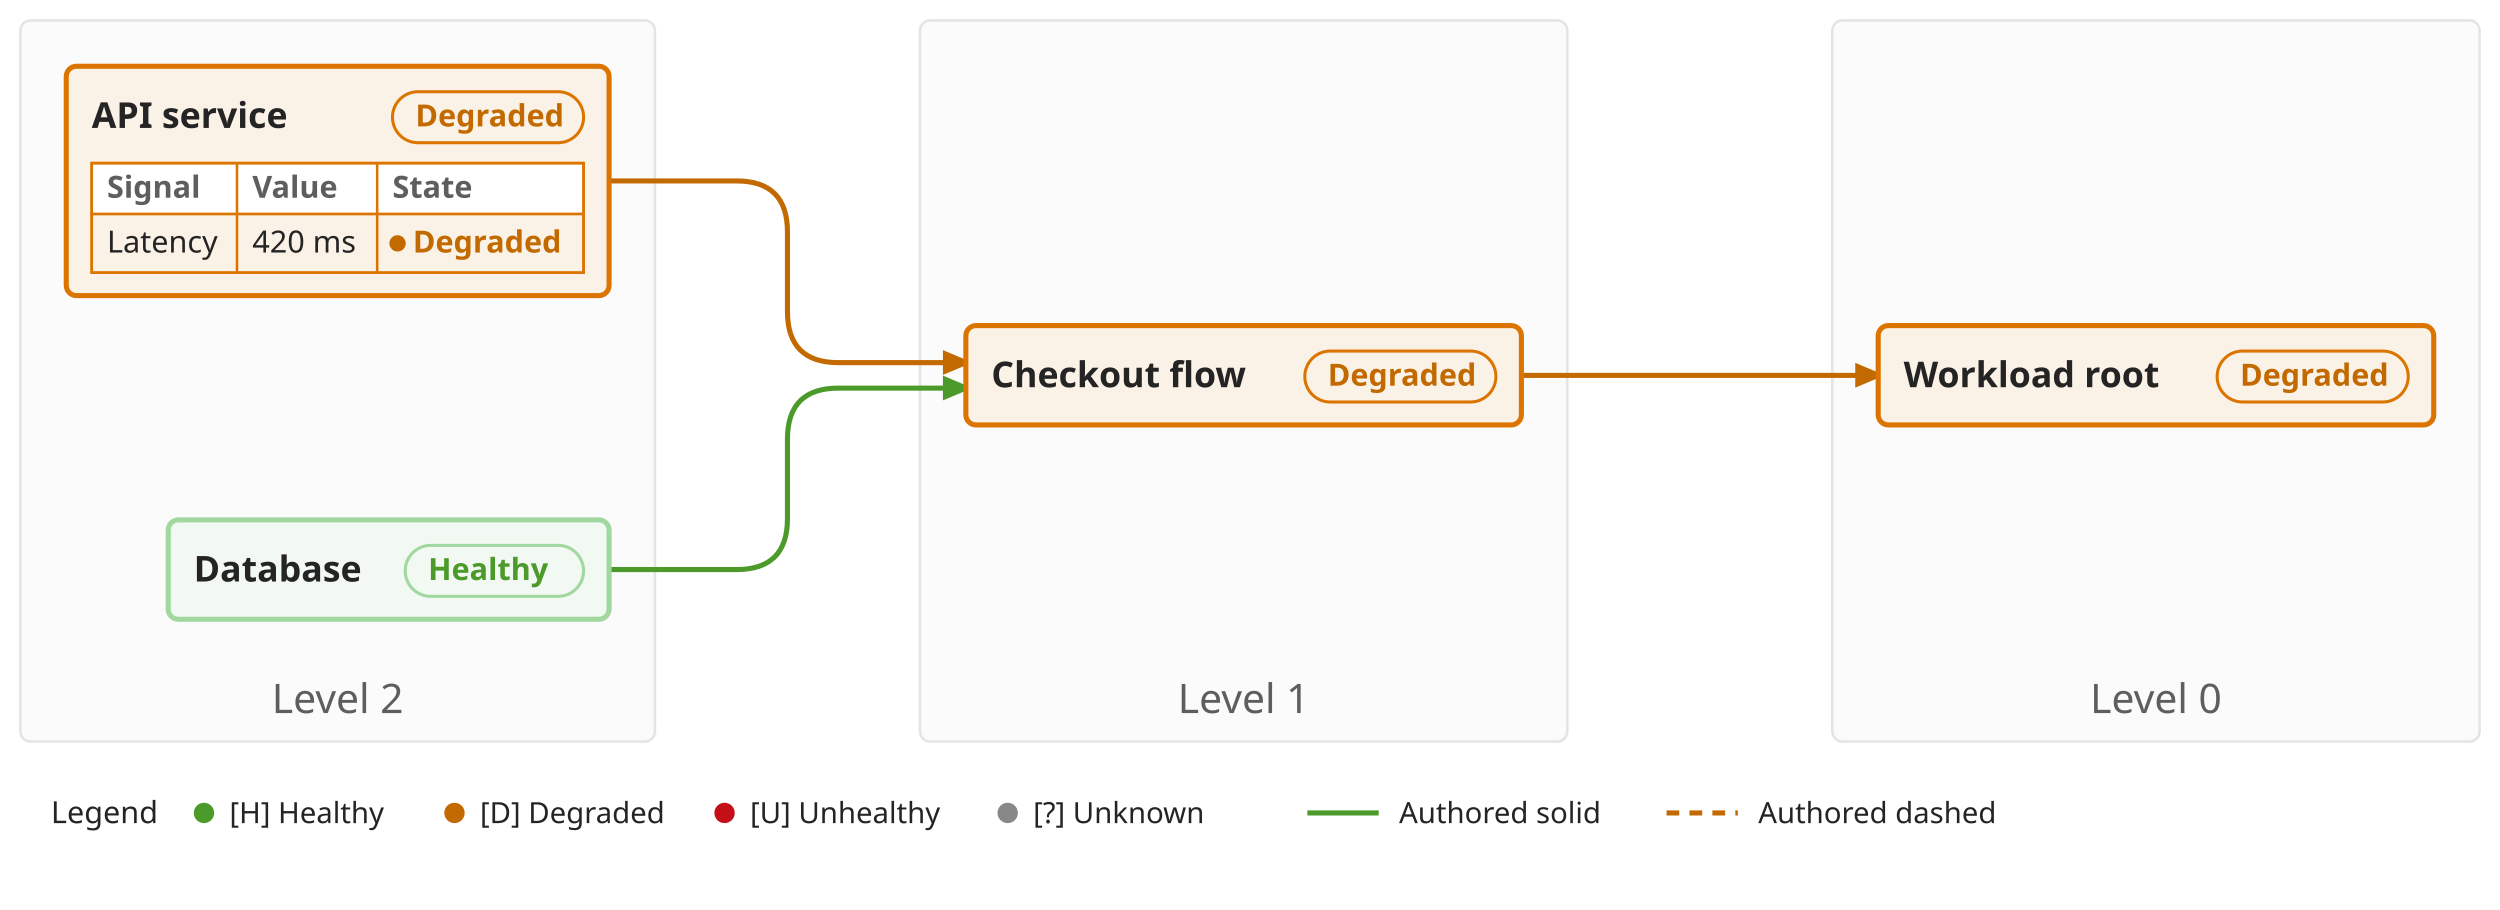
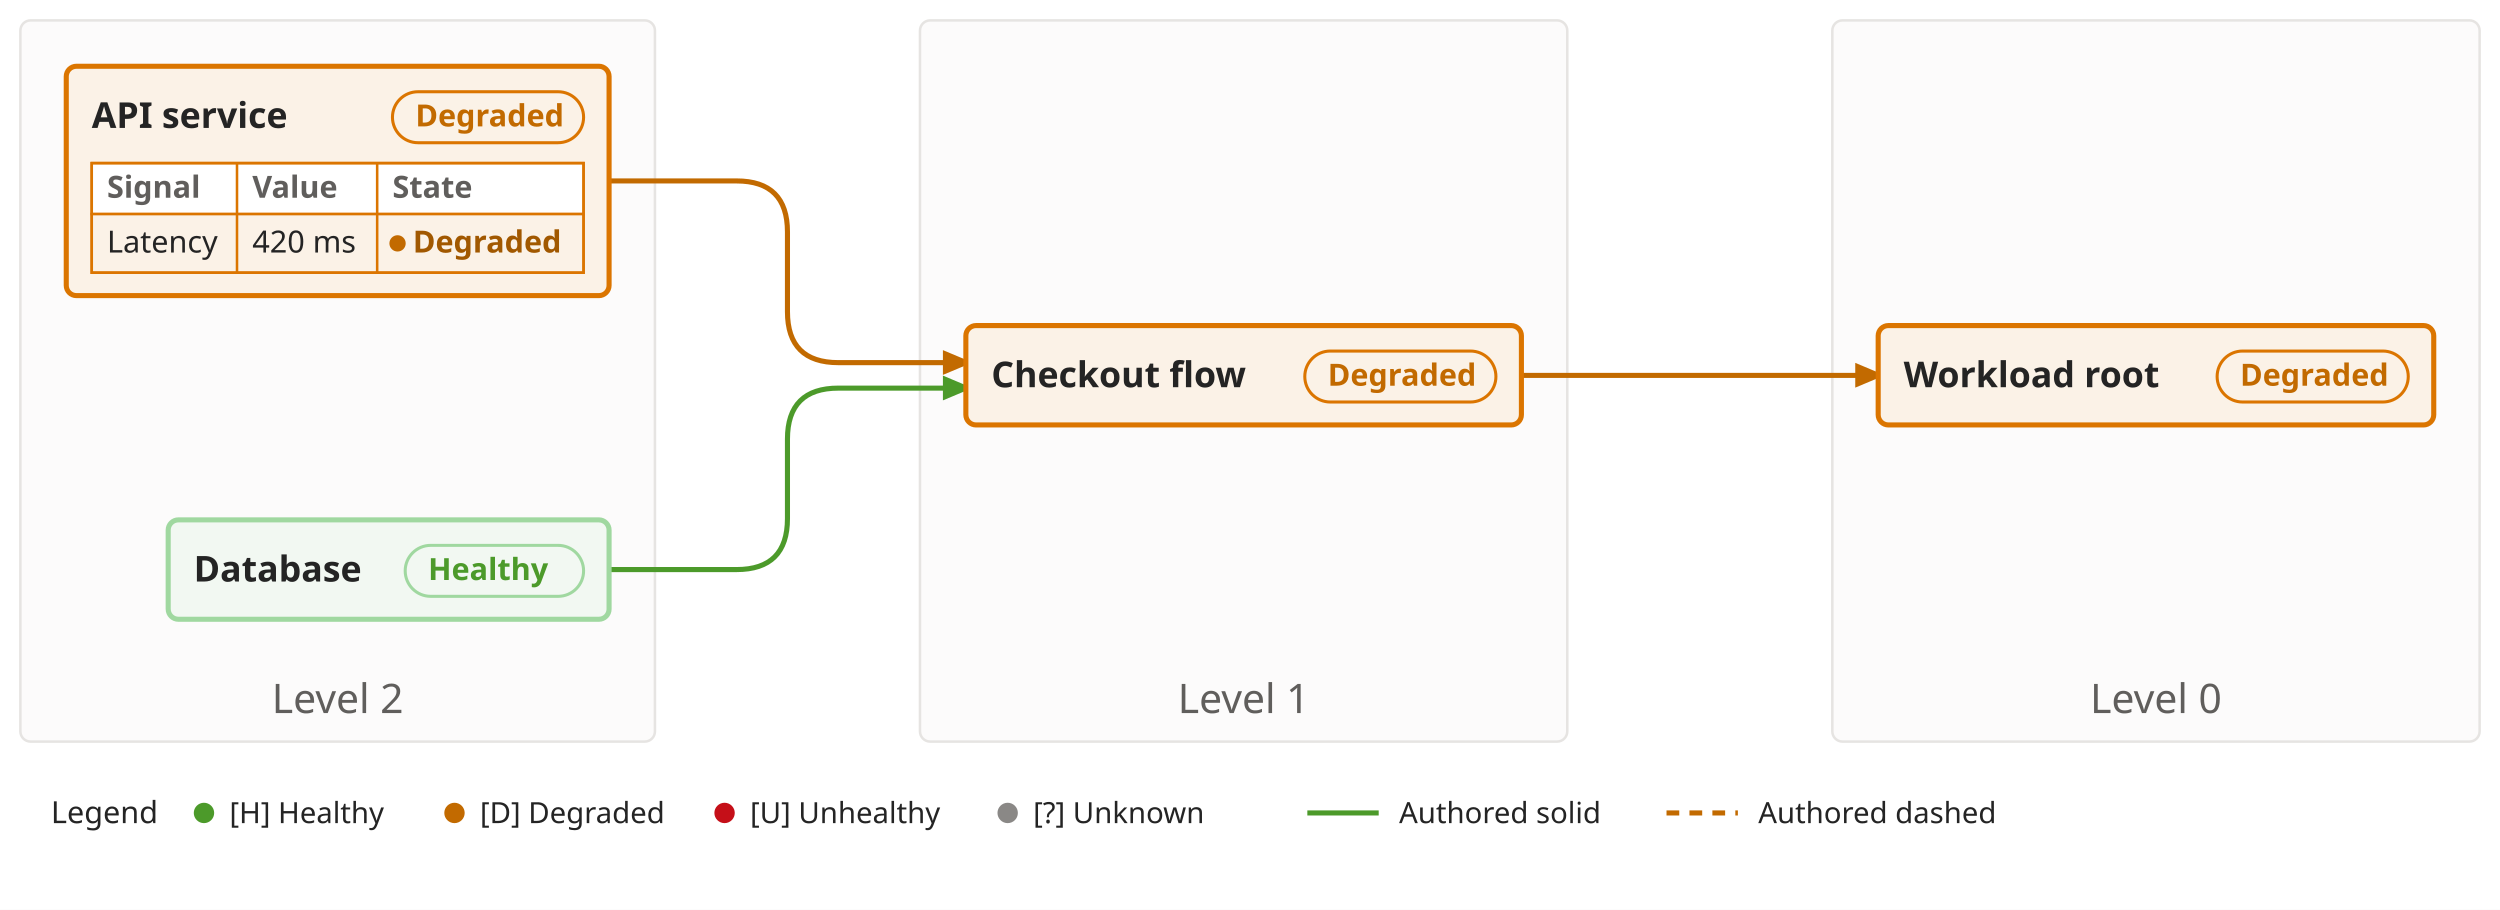
<svg xmlns="http://www.w3.org/2000/svg" class="pele pele-flowchart ahm-root" style="font-family:Segoe UI, Arial Unicode MS, Arial, sans-serif;color:#242424;font:16px sans-serif;letter-spacing:normal;word-spacing:normal;text-transform:none;direction:ltr;" fill="#242424" aria-roledescription="flowchart" role="img" aria-labelledby="ahm-56a0f93a78-title ahm-56a0f93a78-desc" data-ahm-theme="portal" viewBox="0 0 981 357" width="981" height="357">
  <rect class="ahm-bg" x="0" y="0" width="100%" height="100%" fill="#ffffff" />
  <g transform="translate(18,18)">
    <g class="pele-clusters">
      <g class="pele-cluster" data-id="lane_0">
        <rect x="-10" y="-10" width="249" height="283" fill="#faf9f8" fill-opacity="0.5" stroke="#e6e4e2" style="rx:4px;" />
        <text class="pele-cluster-label" fill="#605e5c" x="114.5" y="261.8" text-anchor="middle">Level 2</text>
      </g>
      <g class="pele-cluster" data-id="lane_1">
        <rect x="343" y="-10" width="254" height="283" fill="#faf9f8" fill-opacity="0.5" stroke="#e6e4e2" style="rx:4px;" />
        <text class="pele-cluster-label" fill="#605e5c" x="470" y="261.8" text-anchor="middle">Level 1</text>
      </g>
      <g class="pele-cluster" data-id="lane_2">
        <rect x="701" y="-10" width="254" height="283" fill="#faf9f8" fill-opacity="0.5" stroke="#e6e4e2" style="rx:4px;" />
        <text class="pele-cluster-label" fill="#605e5c" x="828" y="261.8" text-anchor="middle">Level 0</text>
      </g>
    </g>
    <g class="pele-edges" fill="none" stroke="#605e5c" stroke-linecap="round">
      <g class="pele-edge" data-id="L_api_flow_0" style="stroke:#c26a00;stroke-width:2px;">
        <path d="M221.0 53.0 L271.0 53.0 Q291.0 53.0 291.0 73.0 L291.0 104.3 Q291.0 124.3 311.0 124.3 L354.0 124.3" />
        <path class="pele-marker" d="M361,124.25L353,127.61L353,120.89Z" fill="#c26a00" stroke="#c26a00" />
      </g>
      <g class="pele-edge" data-id="L_db_flow_0" style="stroke:#4c9a2a;stroke-width:2px;">
        <path d="M221.0 205.5 L271.0 205.5 Q291.0 205.5 291.0 185.5 L291.0 154.3 Q291.0 134.3 311.0 134.3 L354.0 134.3" />
        <path class="pele-marker" d="M361,134.25L353,137.61L353,130.89Z" fill="#4c9a2a" stroke="#4c9a2a" />
      </g>
      <g class="pele-edge" data-id="L_flow_root_0" style="stroke:#c26a00;stroke-width:2px;">
        <path d="M579.0 129.3 L712.0 129.3" />
        <path class="pele-marker" d="M719,129.25L711,132.61L711,125.89Z" fill="#c26a00" stroke="#c26a00" />
      </g>
    </g>
    <g class="pele-nodes">
      <g class="pele-node pele-shape-rect ahm_degraded ahm_card state-degraded" data-id="api" transform="translate(114.5,53)">
        <rect x="-106.5" y="-45" width="213" height="90" fill="#ffffff" stroke="#e6e4e2" style="rx:4px;fill:#fbf2e7;stroke:#db7500;stroke-width:2px;" />
        <g class="ahm-node-content">
          <defs class="ahm-node-clips">
            <clipPath id="ahm-clip-ahm-56a0f93a78_api-r0-name">
              <rect x="-92.5" y="15" width="49" height="19" />
            </clipPath>
            <clipPath id="ahm-clip-ahm-56a0f93a78_api-r0-value">
              <rect x="-35.5" y="15" width="47" height="19" />
            </clipPath>
            <clipPath id="ahm-clip-ahm-56a0f93a78_api-r0-state">
              <rect x="19.5" y="15" width="73" height="19" />
            </clipPath>
          </defs>
          <g class="ahm-entity-header entity-state-degraded">
            <text class="ahm-entity-title" x="-96.5" y="-20.8" font-size="14" fill="#242424" text-anchor="start" font-weight="700">
              <tspan x="-96.5" y="-20.8">API service</tspan>
            </text>
            <rect class="ahm-entity-status-badge entity-state-degraded" x="21.5" y="-35" width="75" height="20" rx="10" ry="10" fill="#fbf2e7" stroke="#db7500" stroke-width="1.2" />
            <text class="ahm-entity-status-text entity-state-degraded" x="30.5" y="-21.4" font-size="12" font-weight="600" fill="#c26a00" text-anchor="start">Degraded</text>
          </g>
          <g class="ahm-signal-table">
            <g class="ahm-signal-table-header">
              <rect x="-96.5" y="-7" width="193" height="20" fill="#ffffff" stroke="#db7500" stroke-width="1" />
              <line class="ahm-signal-col-sep" x1="-39.5" y1="-7" x2="-39.5" y2="13" stroke="#db7500" stroke-width="1" />
              <line class="ahm-signal-col-sep" x1="15.5" y1="-7" x2="15.5" y2="13" stroke="#db7500" stroke-width="1" />
              <text x="-90.5" y="6.6" font-size="12" font-weight="600" fill="#605e5c" text-anchor="start">Signal</text>
              <text x="-33.5" y="6.6" font-size="12" font-weight="600" fill="#605e5c" text-anchor="start">Value</text>
              <text x="21.5" y="6.6" font-size="12" font-weight="600" fill="#605e5c" text-anchor="start">State</text>
            </g>
            <g class="ahm-signal-row row-state-degraded" data-signal-id="sig" data-row-index="0" data-state="degraded">
              <rect x="-96.5" y="13" width="193" height="23" fill="#fbf2e7" stroke="#db7500" stroke-width="1" />
              <line class="ahm-signal-col-sep" x1="-39.5" y1="13" x2="-39.5" y2="36" stroke="#db7500" stroke-width="1" />
              <line class="ahm-signal-col-sep" x1="15.5" y1="13" x2="15.5" y2="36" stroke="#db7500" stroke-width="1" />
              <text class="ahm-signal-name" x="-90.5" y="28.1" font-size="12" fill="#242424" text-anchor="start" font-weight="500" clip-path="url(#ahm-clip-ahm-56a0f93a78_api-r0-name)">
                <tspan x="-90.5" y="28.1">Latency</tspan>
              </text>
              <text class="ahm-signal-value" x="-33.5" y="28.1" font-size="12" fill="#242424" text-anchor="start" font-weight="500" clip-path="url(#ahm-clip-ahm-56a0f93a78_api-r0-value)">
                <tspan x="-33.5" y="28.1">420 ms</tspan>
              </text>
              <circle class="ahm-signal-state-dot" cx="23.5" cy="24.5" r="3.2" fill="#c26a00" />
-               <text class="ahm-signal-state state-degraded" x="29.5" y="28.1" font-size="12" font-weight="600" fill="#c26a00" text-anchor="start" clip-path="url(#ahm-clip-ahm-56a0f93a78_api-r0-state)">Degraded</text>
+               <text class="ahm-signal-state state-degraded" x="29.5" y="28.1" font-size="12" font-weight="600" fill="#a15800" text-anchor="start" clip-path="url(#ahm-clip-ahm-56a0f93a78_api-r0-state)">Degraded</text>
            </g>
          </g>
          <rect class="ahm-signal-table-outline" x="-96.5" y="-7" width="193" height="43" fill="none" stroke="#db7500" stroke-width="1" />
        </g>
      </g>
      <g class="pele-node pele-shape-rect ahm_healthy ahm_card state-healthy" data-id="db" transform="translate(134.5,205.5)">
        <rect x="-86.5" y="-19.5" width="173" height="39" fill="#ffffff" stroke="#e6e4e2" style="rx:4px;fill:#f2f8f2;stroke:#a0d8a0;stroke-width:2px;" />
        <g class="ahm-node-content">
          <defs class="ahm-node-clips" />
          <g class="ahm-entity-header entity-state-healthy">
            <text class="ahm-entity-title" x="-76.5" y="4.7" font-size="14" fill="#242424" text-anchor="start" font-weight="700">
              <tspan x="-76.5" y="4.7">Database</tspan>
            </text>
            <rect class="ahm-entity-status-badge entity-state-healthy" x="6.5" y="-9.5" width="70" height="20" rx="10" ry="10" fill="#f2f8f2" stroke="#a0d8a0" stroke-width="1.2" />
            <text class="ahm-entity-status-text entity-state-healthy" x="15.5" y="4.1" font-size="12" font-weight="600" fill="#4c9a2a" text-anchor="start">Healthy</text>
          </g>
        </g>
      </g>
      <g class="pele-node pele-shape-rect ahm_degraded ahm_card state-degraded" data-id="flow" transform="translate(470,129.25)">
        <rect x="-109" y="-19.5" width="218" height="39" fill="#ffffff" stroke="#e6e4e2" style="rx:4px;fill:#fbf2e7;stroke:#db7500;stroke-width:2px;" />
        <g class="ahm-node-content">
          <defs class="ahm-node-clips" />
          <g class="ahm-entity-header entity-state-degraded">
            <text class="ahm-entity-title" x="-99" y="4.7" font-size="14" fill="#242424" text-anchor="start" font-weight="700">
              <tspan x="-99" y="4.7">Checkout flow</tspan>
            </text>
            <rect class="ahm-entity-status-badge entity-state-degraded" x="24" y="-9.5" width="75" height="20" rx="10" ry="10" fill="#fbf2e7" stroke="#db7500" stroke-width="1.2" />
            <text class="ahm-entity-status-text entity-state-degraded" x="33" y="4.1" font-size="12" font-weight="600" fill="#c26a00" text-anchor="start">Degraded</text>
          </g>
        </g>
      </g>
      <g class="pele-node pele-shape-rect ahm_degraded ahm_card state-degraded" data-id="root" transform="translate(828,129.25)">
        <rect x="-109" y="-19.5" width="218" height="39" fill="#ffffff" stroke="#e6e4e2" style="rx:4px;fill:#fbf2e7;stroke:#db7500;stroke-width:2px;" />
        <g class="ahm-node-content">
          <defs class="ahm-node-clips" />
          <g class="ahm-entity-header entity-state-degraded">
            <text class="ahm-entity-title" x="-99" y="4.7" font-size="14" fill="#242424" text-anchor="start" font-weight="700">
              <tspan x="-99" y="4.7">Workload root</tspan>
            </text>
            <rect class="ahm-entity-status-badge entity-state-degraded" x="24" y="-9.5" width="75" height="20" rx="10" ry="10" fill="#fbf2e7" stroke="#db7500" stroke-width="1.2" />
            <text class="ahm-entity-status-text entity-state-degraded" x="33" y="4.1" font-size="12" font-weight="600" fill="#c26a00" text-anchor="start">Degraded</text>
          </g>
        </g>
      </g>
    </g>
  </g>
  <g class="ahm-legend" transform="translate(0,0)">
    <text x="20" y="323" font-size="12" fill="#242424">Legend</text>
    <g transform="translate(80.04,319)">
      <circle cx="0" cy="0" r="4" fill="#4c9a2a" />
      <text x="10" y="4" font-size="11.5" fill="#242424">[H] Healthy</text>
    </g>
    <g transform="translate(178.34,319)">
      <circle cx="0" cy="0" r="4" fill="#c26a00" />
      <text x="10" y="4" font-size="11.5" fill="#242424">[D] Degraded</text>
    </g>
    <g transform="translate(284.32,319)">
      <circle cx="0" cy="0" r="4" fill="#c50f18" />
      <text x="10" y="4" font-size="11.5" fill="#242424">[U] Unhealthy</text>
    </g>
    <g transform="translate(395.41,319)">
      <circle cx="0" cy="0" r="4" fill="#8a8886" />
      <text x="10" y="4" font-size="11.5" fill="#242424">[?] Unknown</text>
    </g>
    <g transform="translate(513,319)">
      <line x1="0" y1="0" x2="28" y2="0" stroke="#4c9a2a" stroke-width="2" />
      <text x="36" y="4" font-size="11.5" fill="#242424">Authored solid</text>
    </g>
    <g transform="translate(653.94,319)">
      <line x1="0" y1="0" x2="28" y2="0" stroke="#c26a00" stroke-width="2" stroke-dasharray="5 4" />
      <text x="36" y="4" font-size="11.5" fill="#242424">Authored dashed</text>
    </g>
  </g>
</svg>
